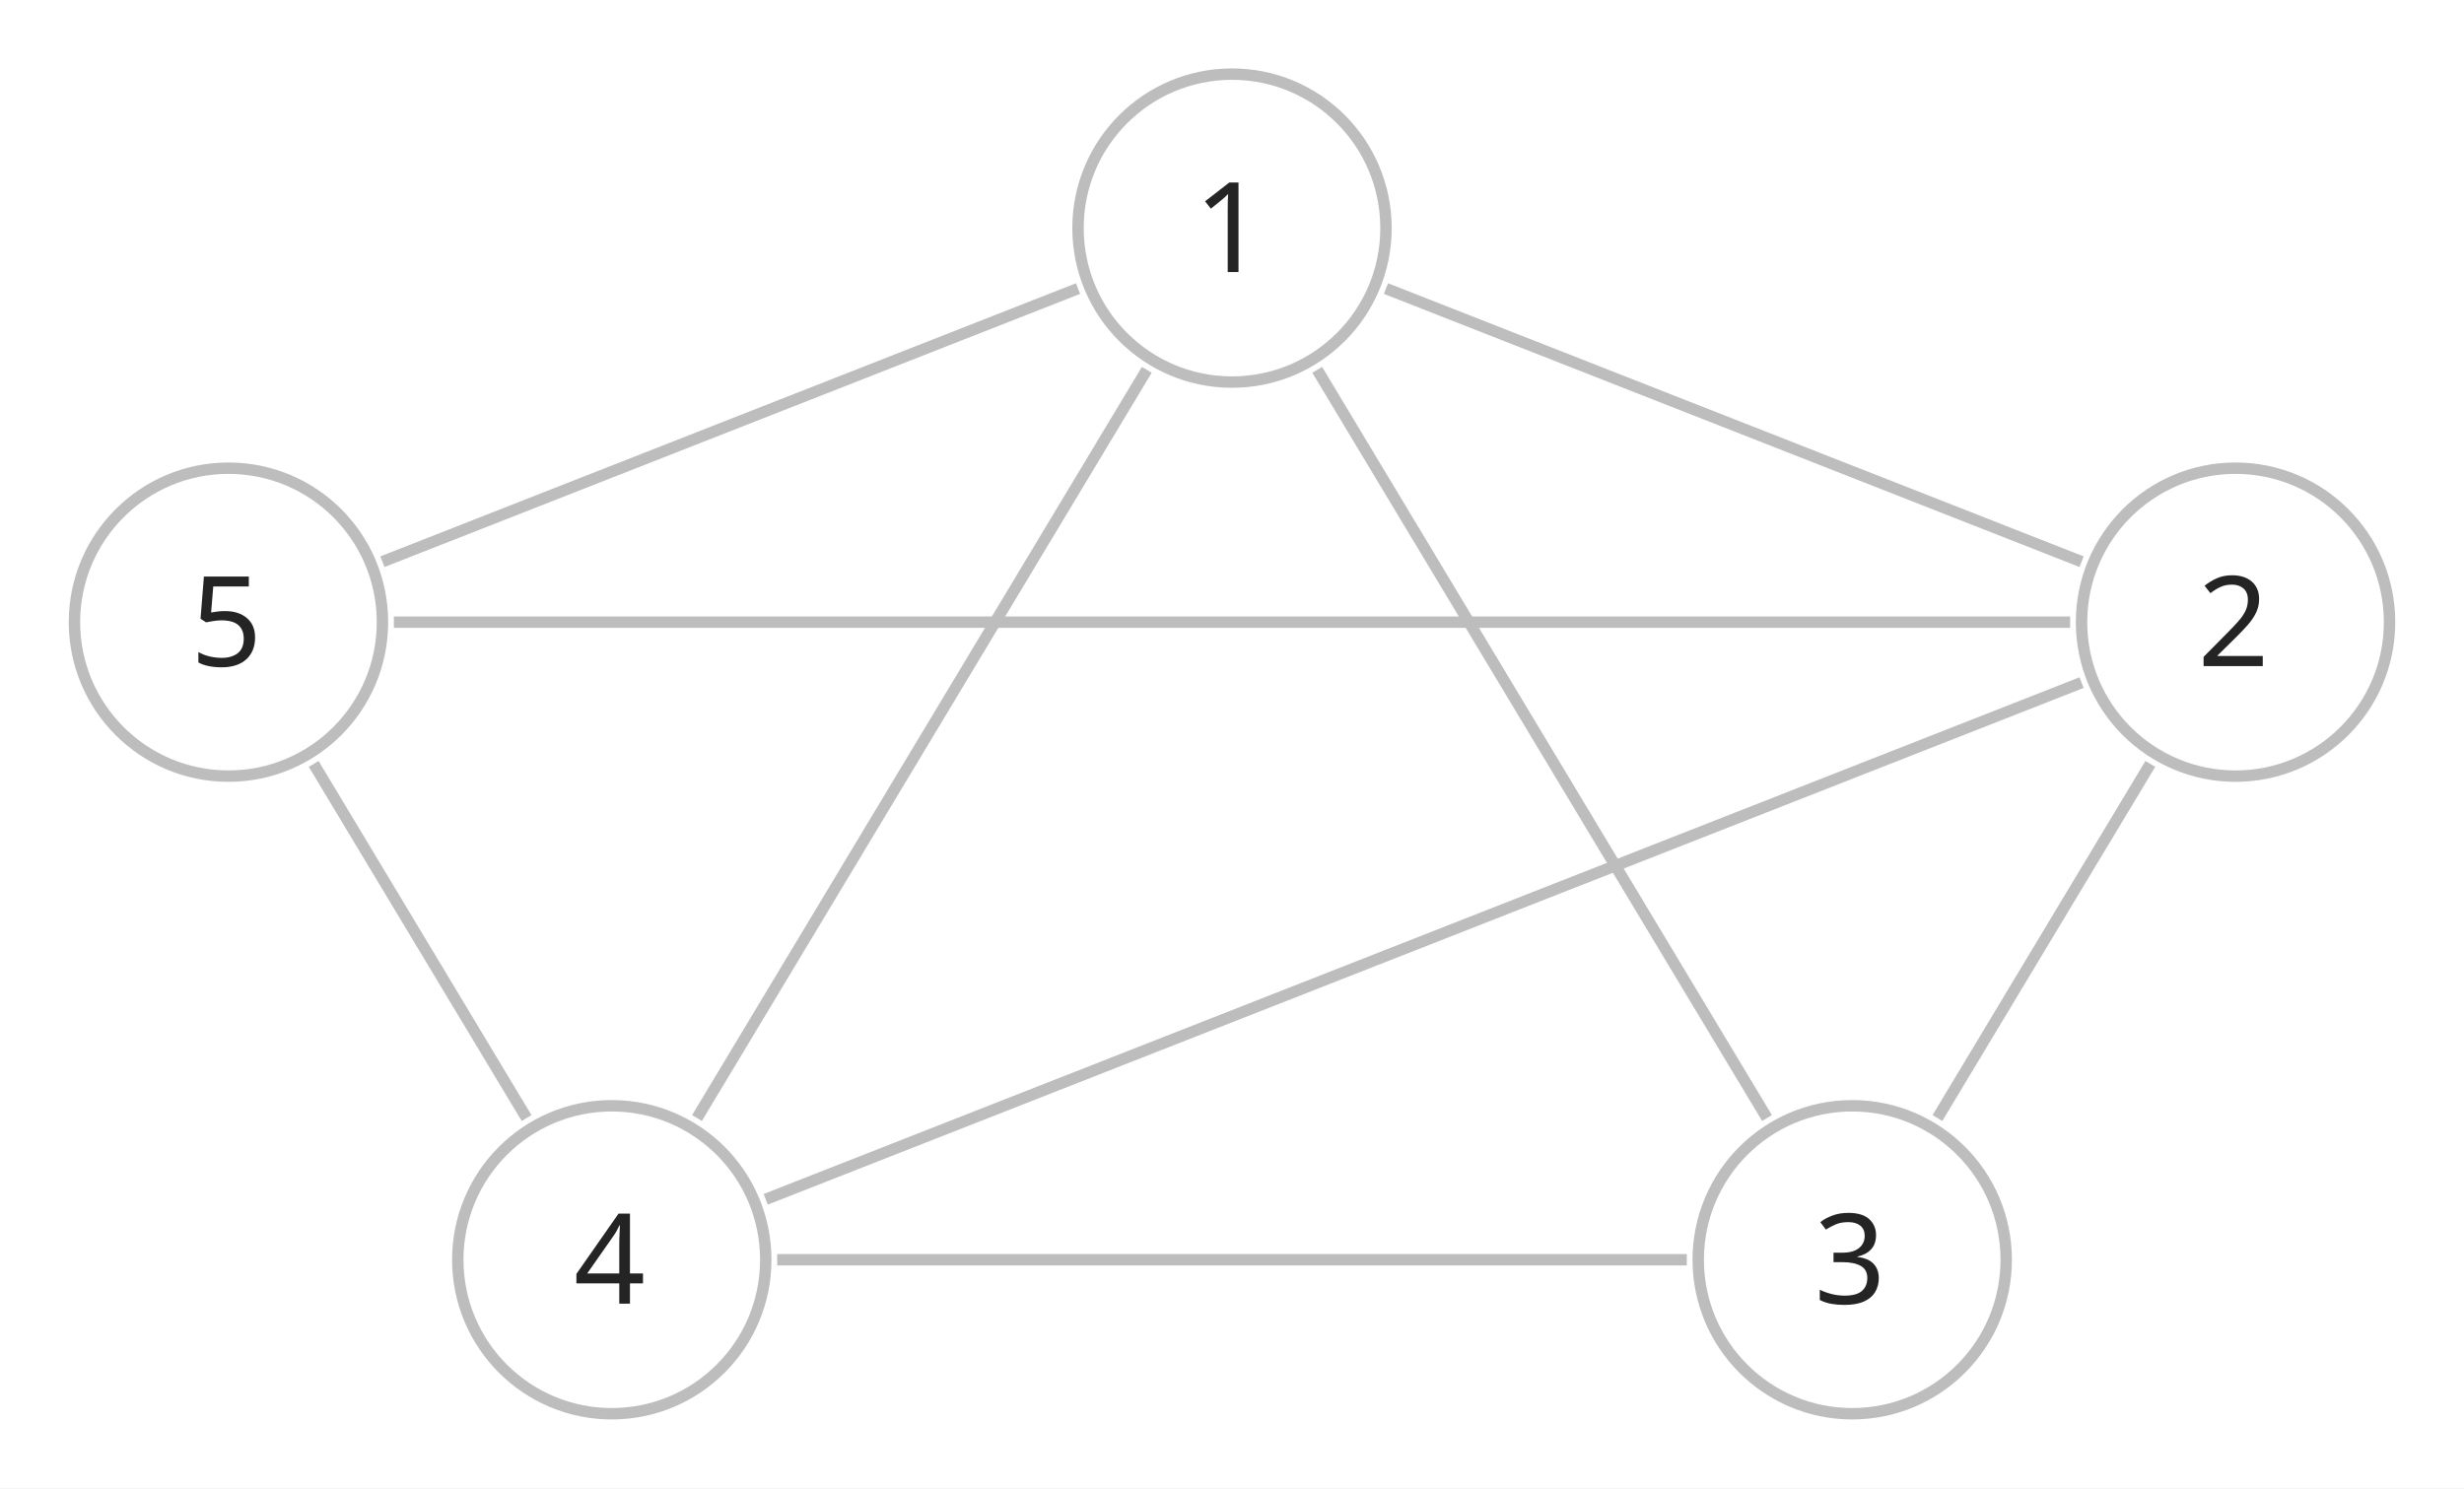
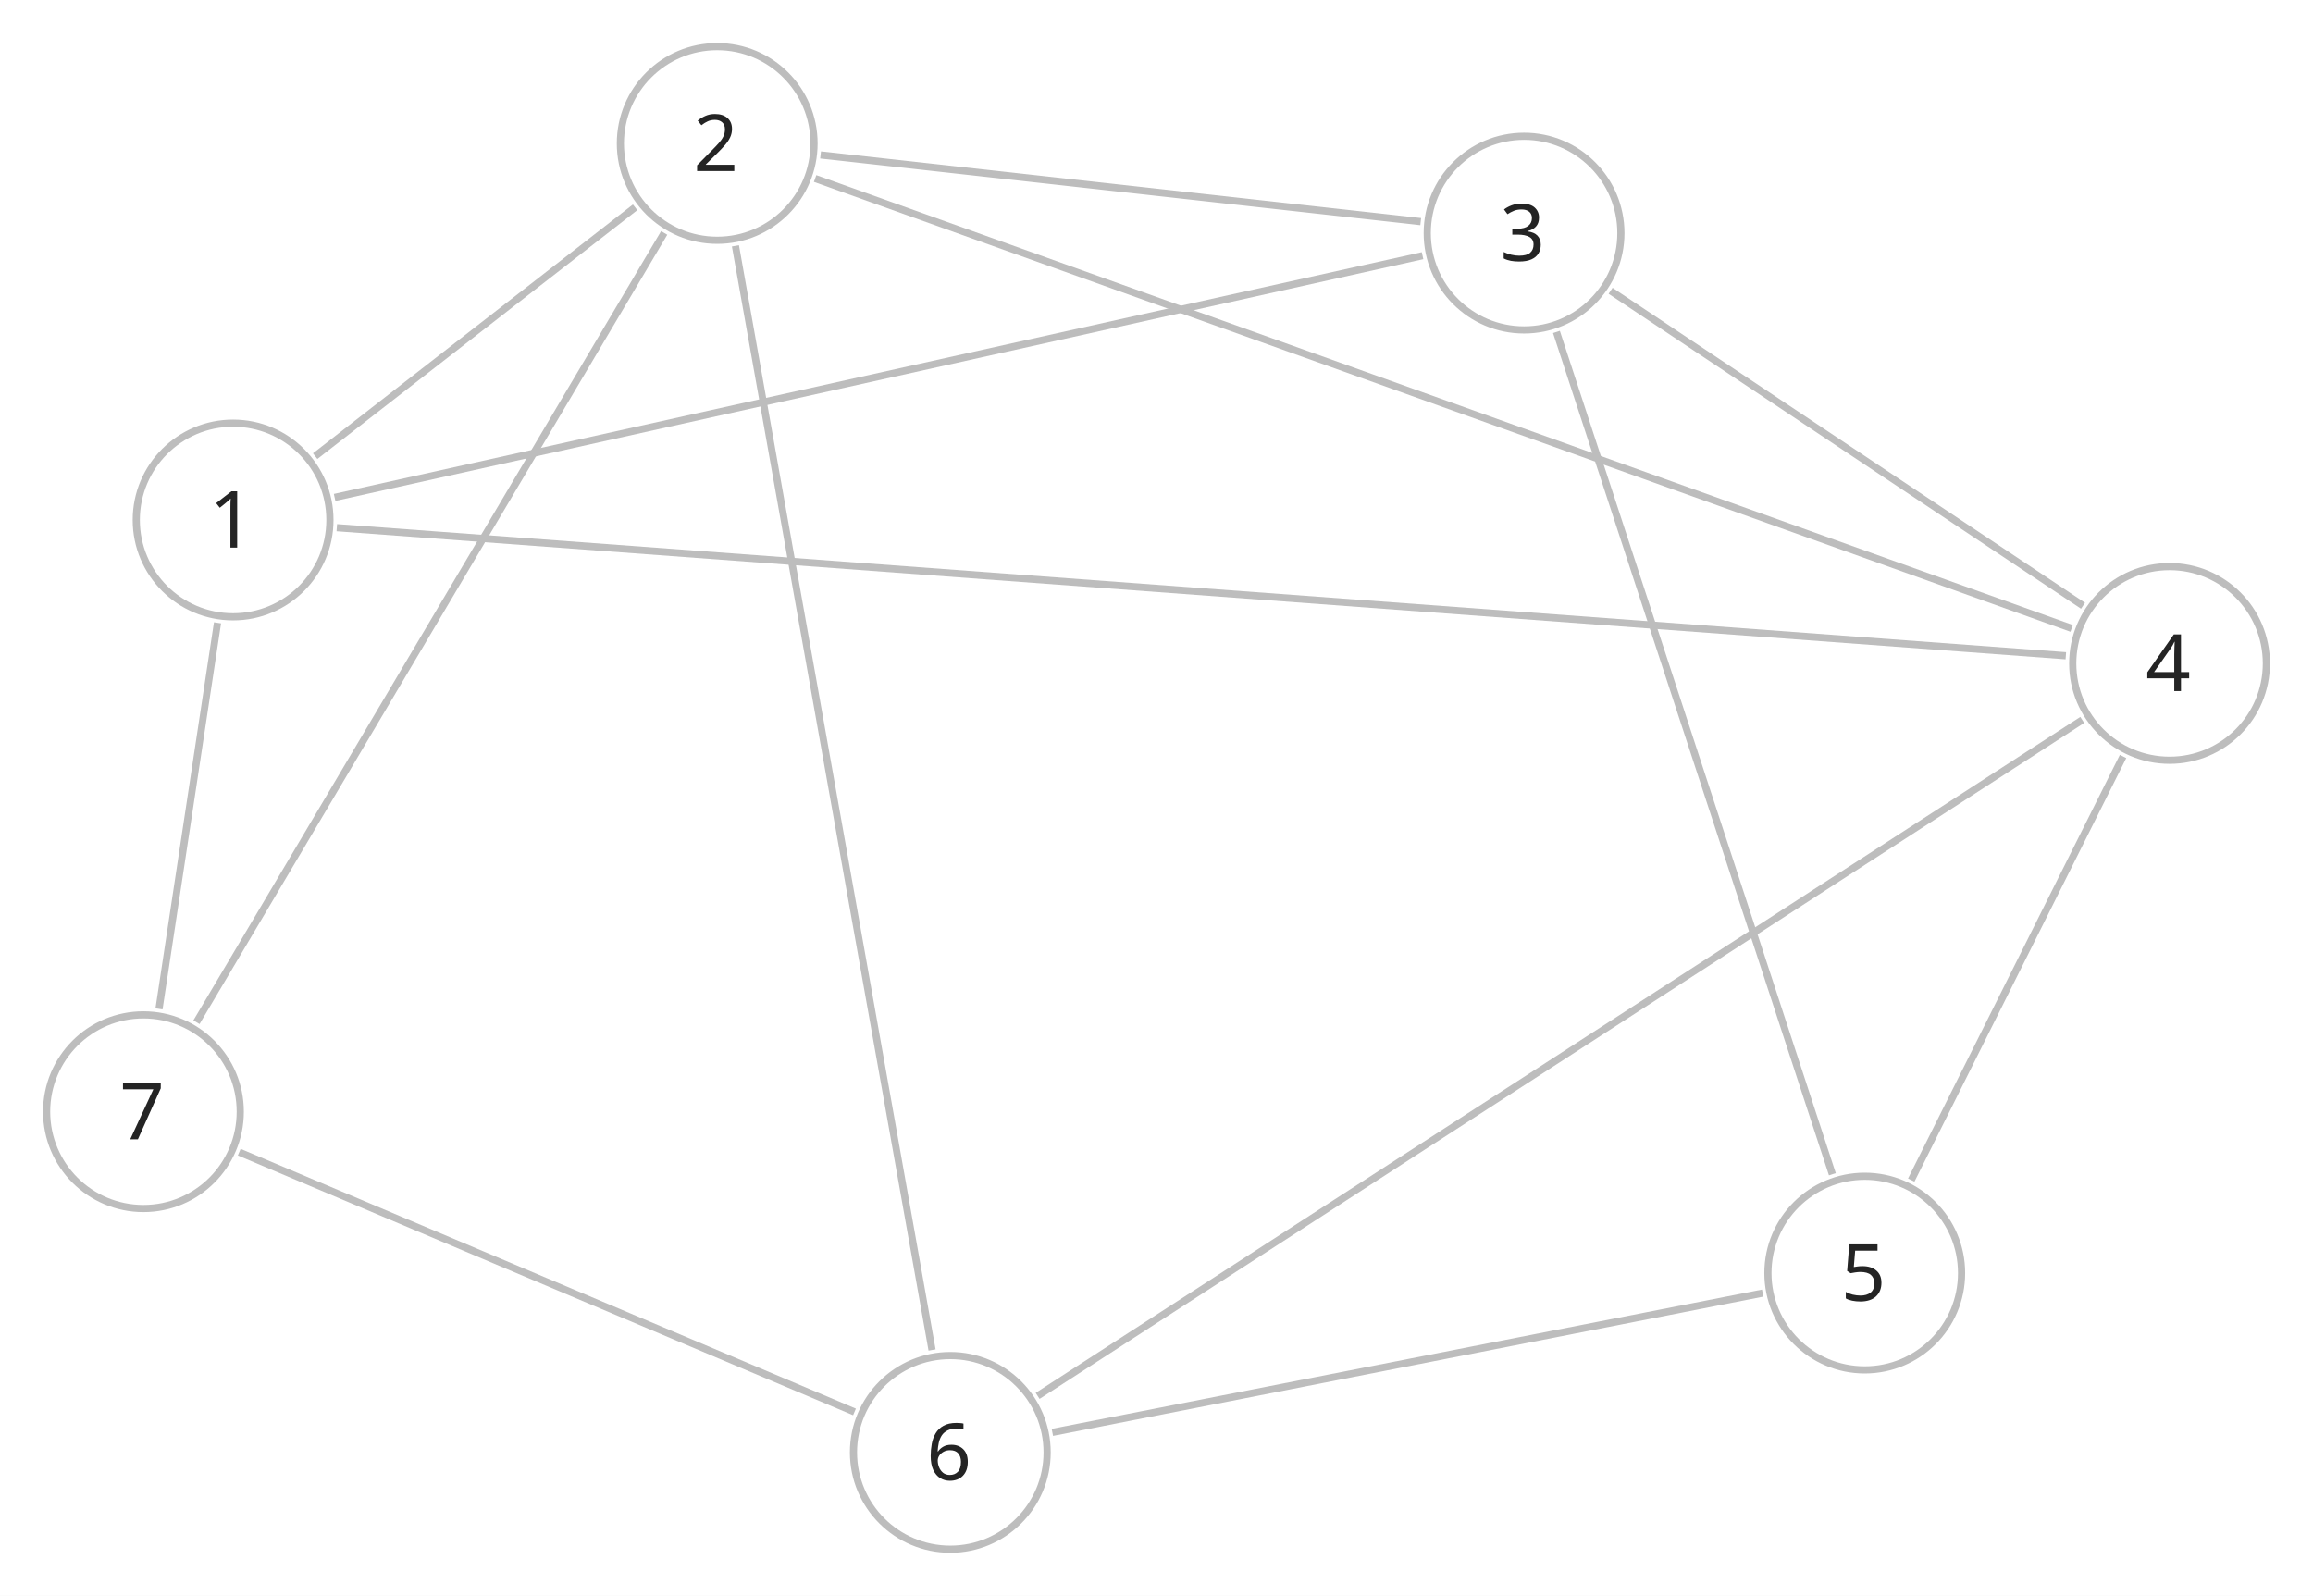
- <svg xmlns="http://www.w3.org/2000/svg" width="432" height="261" viewBox="264 70 432 261" role="img" aria-label="다섯 정점 사이의 많은 쌍이 연결된 구조." font-family="Nanum Gothic, sans-serif">
-   <rect x="264" y="70" width="432" height="261" fill="white" />
+ <svg xmlns="http://www.w3.org/2000/svg" width="645" height="445" viewBox="15 -10 645 445" role="img" aria-label="같은 7개 정점을 14개 간선으로 연결한 밀집 그래프." font-family="Nanum Gothic, sans-serif">
+   <rect x="15" y="-10" width="645" height="445" fill="white" />
  <g>
-     <line x1="506.993" y1="120.601" x2="628.952" y2="168.497" stroke="#bdbdbd" stroke-width="2" />
-     <line x1="641.005" y1="203.954" x2="603.681" y2="266.046" stroke="#bdbdbd" stroke-width="2" />
-     <line x1="559.74" y1="290.902" x2="400.26" y2="290.902" stroke="#bdbdbd" stroke-width="2" />
-     <line x1="356.319" y1="266.046" x2="318.995" y2="203.954" stroke="#bdbdbd" stroke-width="2" />
-     <line x1="331.048" y1="168.497" x2="453.007" y2="120.601" stroke="#bdbdbd" stroke-width="2" />
-     <line x1="494.941" y1="134.855" x2="573.8" y2="266.046" stroke="#bdbdbd" stroke-width="2" />
-     <line x1="465.059" y1="134.855" x2="386.2" y2="266.046" stroke="#bdbdbd" stroke-width="2" />
-     <line x1="628.952" y1="189.699" x2="398.253" y2="280.301" stroke="#bdbdbd" stroke-width="2" />
-     <line x1="626.945" y1="179.098" x2="333.055" y2="179.098" stroke="#bdbdbd" stroke-width="2" />
-     <circle cx="480.0" cy="110.0" r="27" fill="white" stroke="#bdbdbd" stroke-width="2" />
-     <text x="473.33" y="117.70" font-size="22" fill="#242424">1</text>
-     <circle cx="655.945" cy="179.098" r="27" fill="white" stroke="#bdbdbd" stroke-width="2" />
-     <text x="649.28" y="186.80" font-size="22" fill="#242424">2</text>
-     <circle cx="588.74" cy="290.902" r="27" fill="white" stroke="#bdbdbd" stroke-width="2" />
-     <text x="582.07" y="298.60" font-size="22" fill="#242424">3</text>
-     <circle cx="371.26" cy="290.902" r="27" fill="white" stroke="#bdbdbd" stroke-width="2" />
-     <text x="364.59" y="298.60" font-size="22" fill="#242424">4</text>
-     <circle cx="304.055" cy="179.098" r="27" fill="white" stroke="#bdbdbd" stroke-width="2" />
-     <text x="297.39" y="186.80" font-size="22" fill="#242424">5</text>
+     <line x1="102.891" y1="117.196" x2="192.109" y2="47.804" stroke="#bdbdbd" stroke-width="2" />
+     <line x1="243.823" y1="33.203" x2="411.177" y2="51.797" stroke="#bdbdbd" stroke-width="2" />
+     <line x1="464.129" y1="71.086" x2="595.871" y2="158.914" stroke="#bdbdbd" stroke-width="2" />
+     <line x1="607.031" y1="200.938" x2="547.969" y2="319.062" stroke="#bdbdbd" stroke-width="2" />
+     <line x1="506.542" y1="350.58" x2="308.458" y2="389.42" stroke="#bdbdbd" stroke-width="2" />
+     <line x1="253.284" y1="383.72" x2="81.716" y2="311.28" stroke="#bdbdbd" stroke-width="2" />
+     <line x1="200.216" y1="54.948" x2="69.784" y2="275.052" stroke="#bdbdbd" stroke-width="2" />
+     <line x1="59.344" y1="271.327" x2="75.656" y2="163.673" stroke="#bdbdbd" stroke-width="2" />
+     <line x1="108.309" y1="128.709" x2="411.691" y2="61.291" stroke="#bdbdbd" stroke-width="2" />
+     <line x1="108.921" y1="137.142" x2="591.079" y2="172.858" stroke="#bdbdbd" stroke-width="2" />
+     <line x1="242.303" y1="39.775" x2="592.697" y2="165.225" stroke="#bdbdbd" stroke-width="2" />
+     <line x1="220.084" y1="58.551" x2="274.916" y2="366.449" stroke="#bdbdbd" stroke-width="2" />
+     <line x1="449.028" y1="82.559" x2="525.972" y2="317.441" stroke="#bdbdbd" stroke-width="2" />
+     <line x1="595.652" y1="190.754" x2="304.348" y2="379.246" stroke="#bdbdbd" stroke-width="2" />
+     <circle cx="80" cy="135" r="27" fill="white" stroke="#bdbdbd" stroke-width="2" />
+     <text x="73.33" y="142.70" font-size="22" fill="#242424">1</text>
+     <circle cx="215" cy="30" r="27" fill="white" stroke="#bdbdbd" stroke-width="2" />
+     <text x="208.33" y="37.70" font-size="22" fill="#242424">2</text>
+     <circle cx="440" cy="55" r="27" fill="white" stroke="#bdbdbd" stroke-width="2" />
+     <text x="433.33" y="62.70" font-size="22" fill="#242424">3</text>
+     <circle cx="620" cy="175" r="27" fill="white" stroke="#bdbdbd" stroke-width="2" />
+     <text x="613.33" y="182.70" font-size="22" fill="#242424">4</text>
+     <circle cx="535" cy="345" r="27" fill="white" stroke="#bdbdbd" stroke-width="2" />
+     <text x="528.33" y="352.70" font-size="22" fill="#242424">5</text>
+     <circle cx="280" cy="395" r="27" fill="white" stroke="#bdbdbd" stroke-width="2" />
+     <text x="273.33" y="402.70" font-size="22" fill="#242424">6</text>
+     <circle cx="55" cy="300" r="27" fill="white" stroke="#bdbdbd" stroke-width="2" />
+     <text x="48.33" y="307.70" font-size="22" fill="#242424">7</text>
  </g>
</svg>
